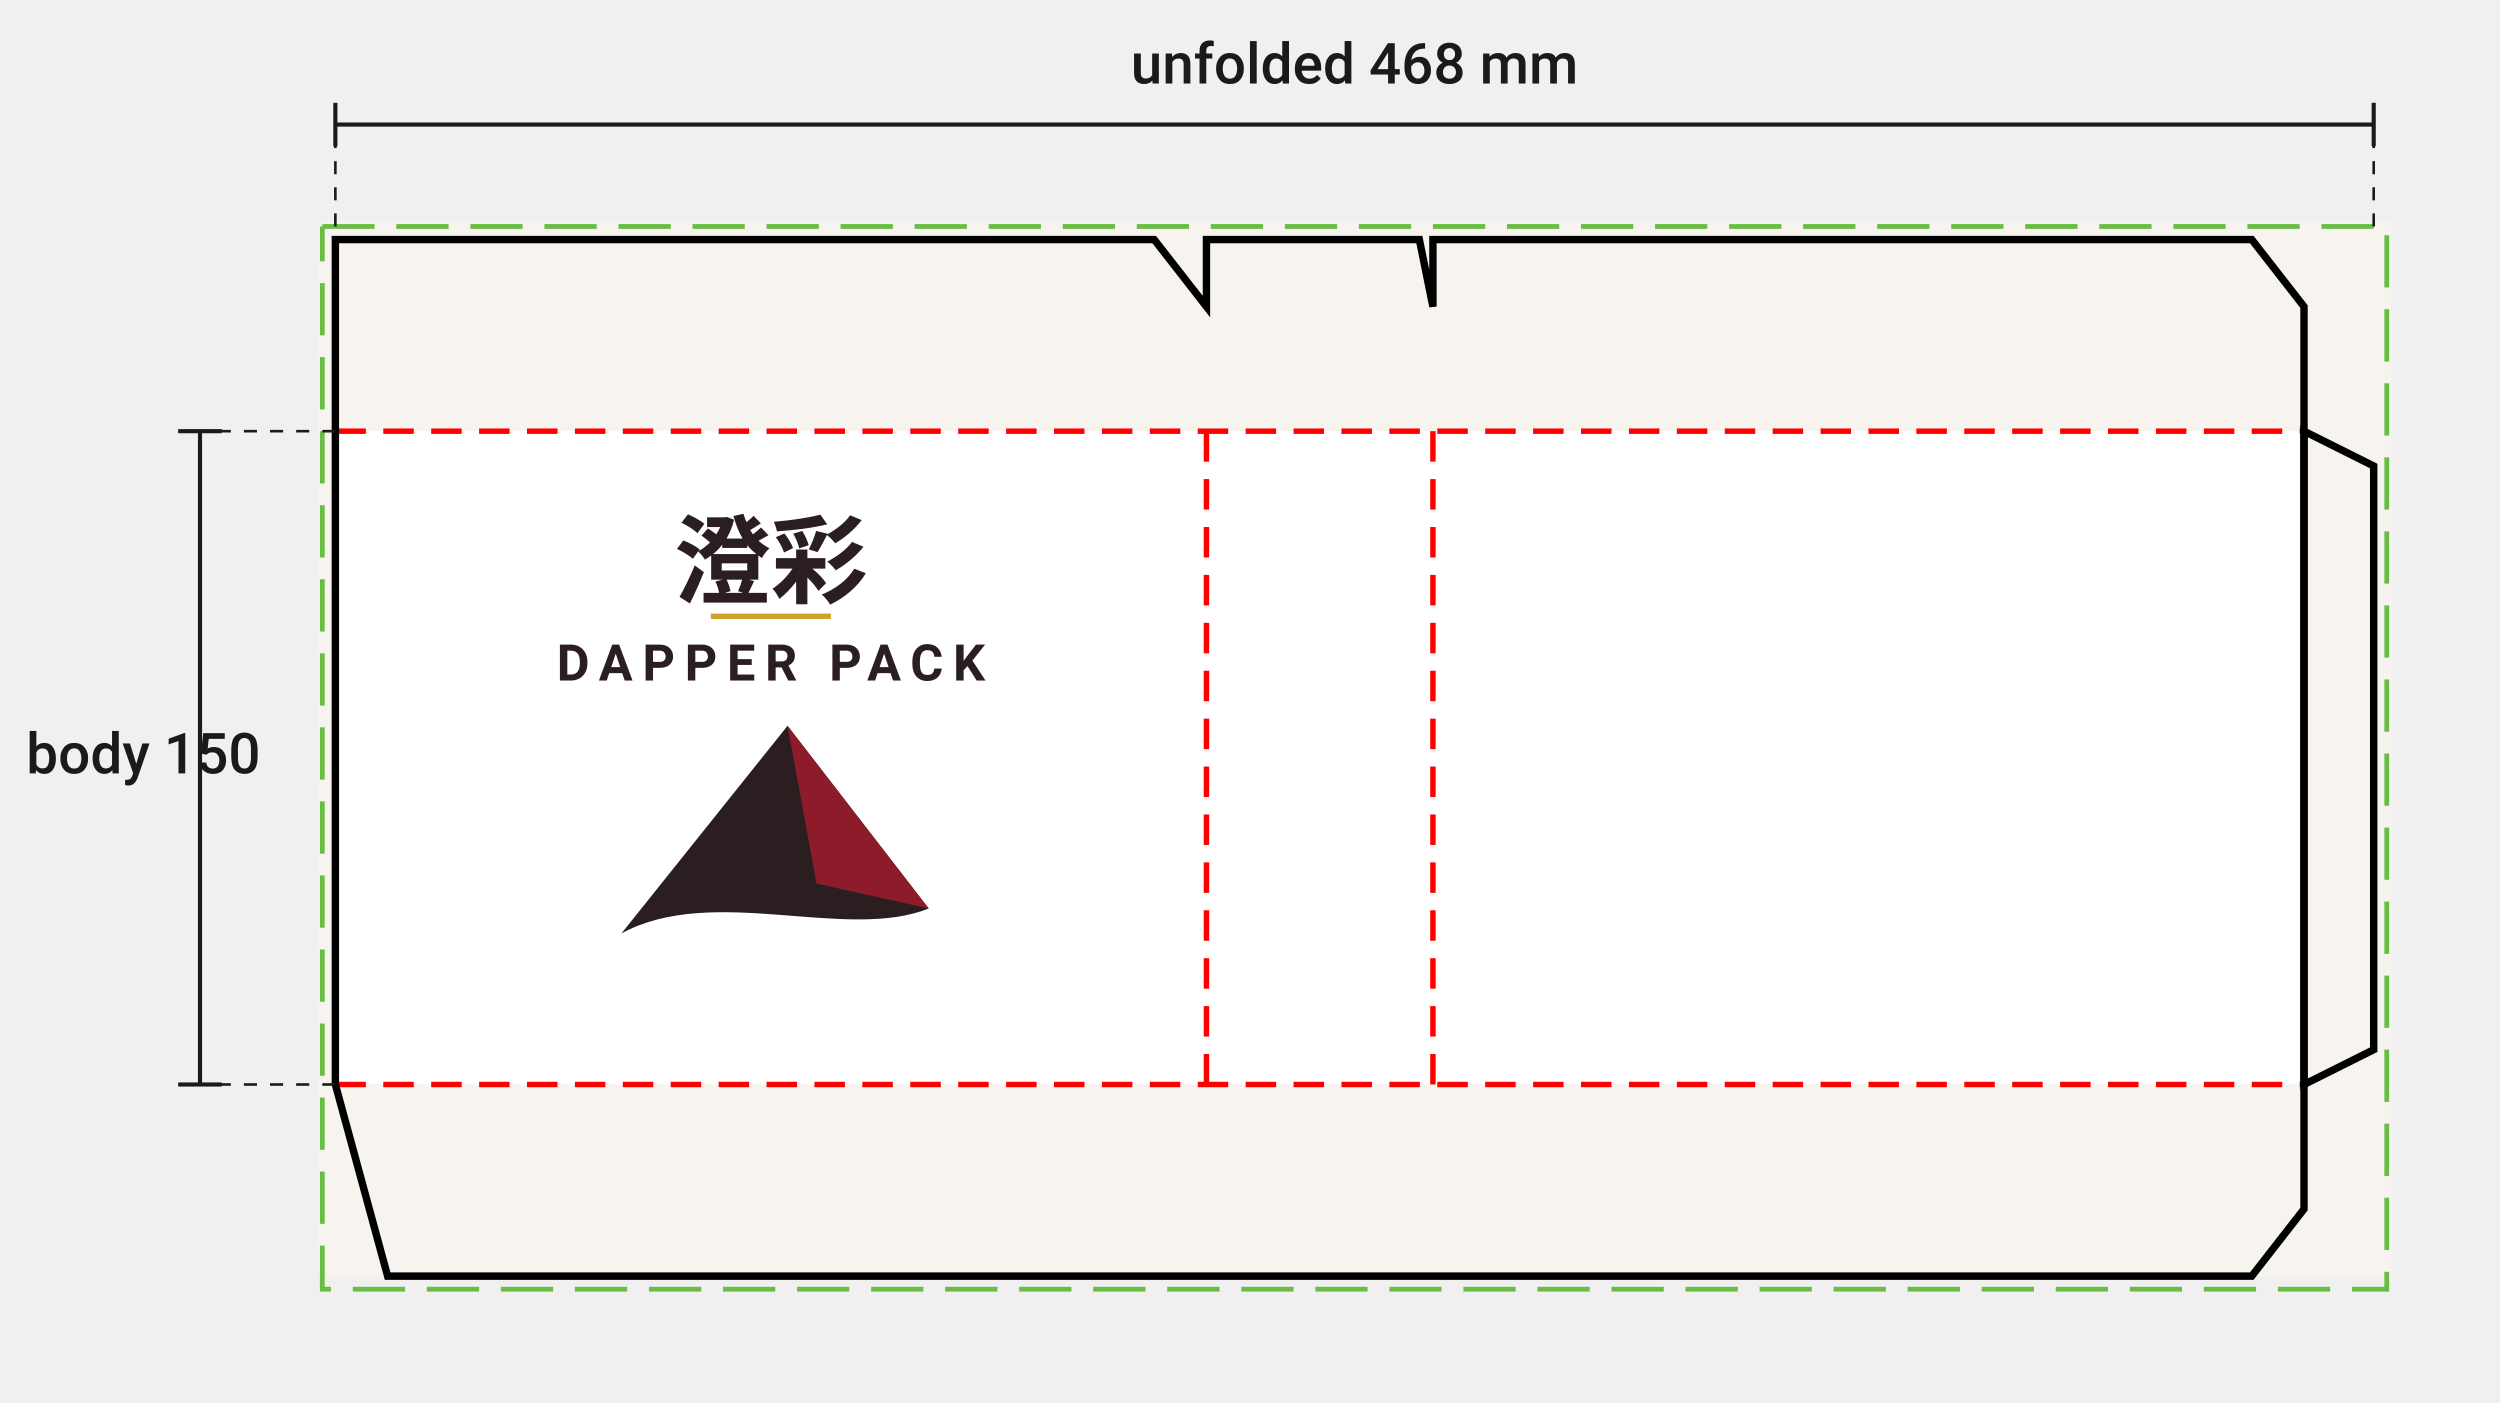
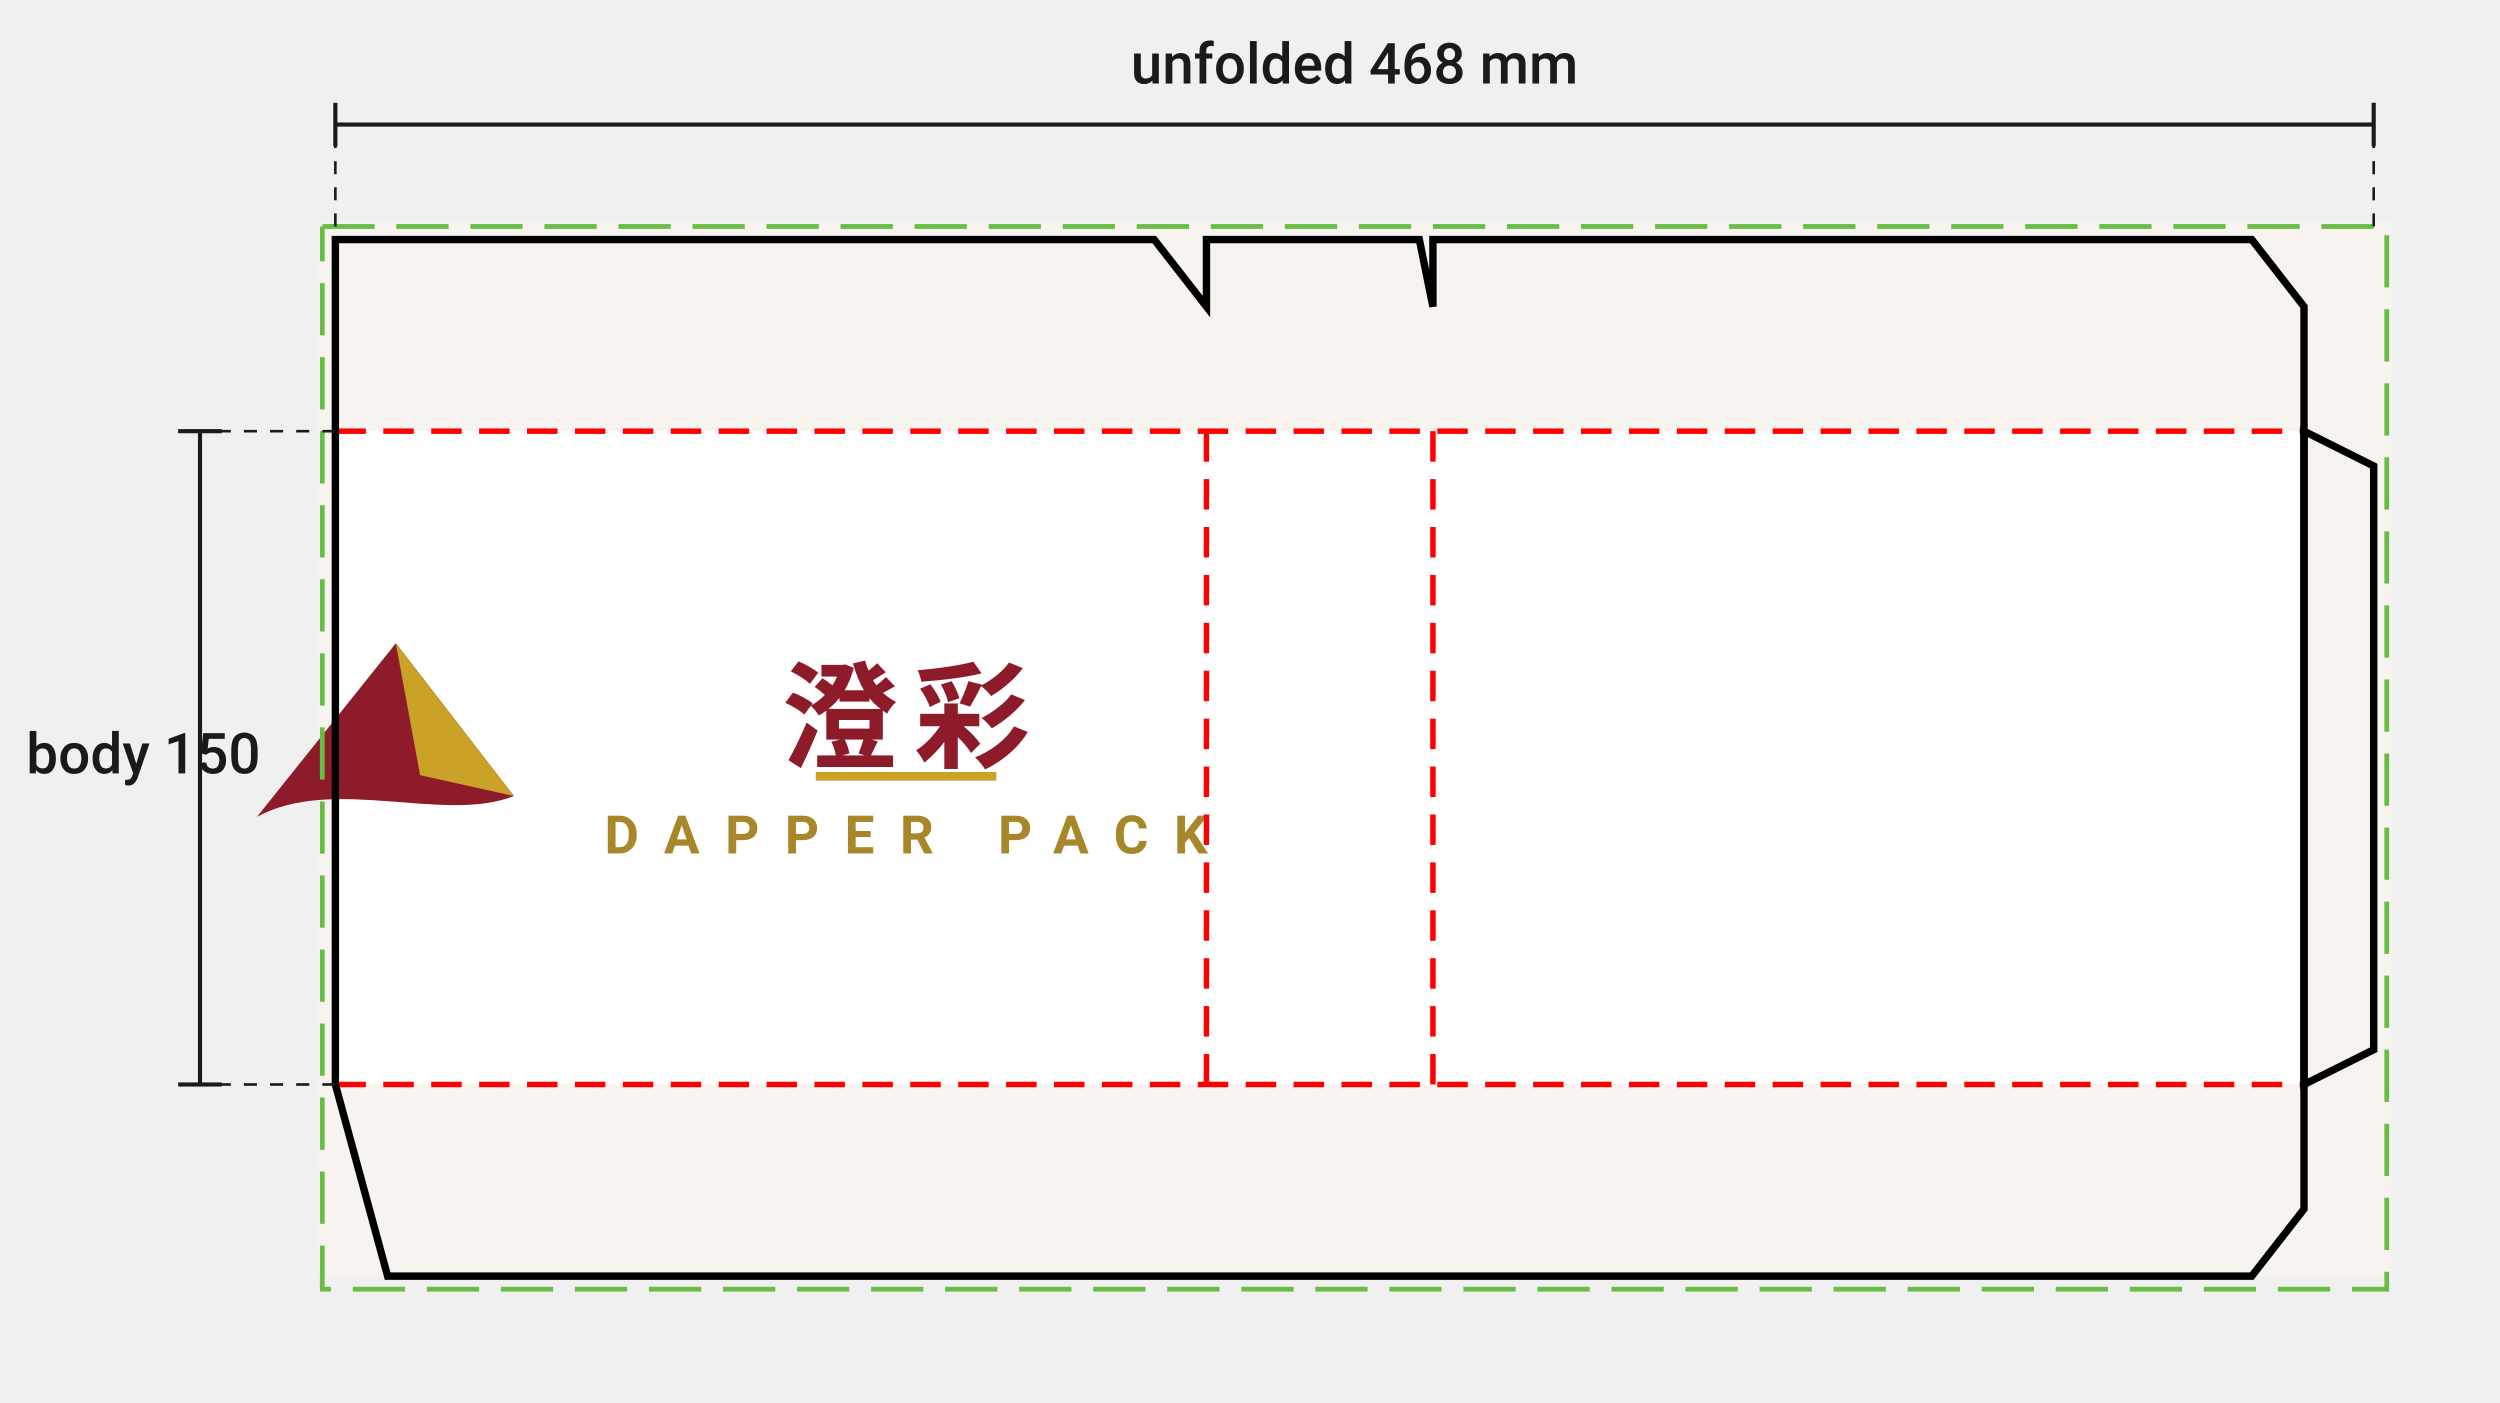
<svg xmlns="http://www.w3.org/2000/svg" viewBox="-77.0 -55.0 574.0 322.0" width="574" height="322" role="img" aria-labelledby="tbookstyle dbookstyle">
  <g>
    <rect class="blank" x="-4.00" y="-4.00" width="476.00" height="242.00" fill="#F7F4EF" />
    <rect x="0.00" y="44.00" width="200.00" height="150.00" fill="#FFFFFF" />
    <rect x="200.00" y="44.00" width="52.00" height="150.00" fill="#FFFFFF" />
    <rect x="252.00" y="44.00" width="200.00" height="150.00" fill="#FFFFFF" />
-     <g class="brand__mark" transform="translate(100.00 143.11) scale(0.4767)">
-       <path d="M -72 34 L 8 -66 L 76 22 C 36 38 -28 10 -72 34 Z" fill="#2A1E20" />
-       <path d="M 8 -66 L 76 22 L 22 10 Z" fill="#8E1B2A" />
+     <g class="brand__mark" transform="translate(10.69 119.00) scale(0.3985)">
+       <path d="M -72 34 L 8 -66 L 76 22 C 36 38 -28 10 -72 34 Z" fill="#8E1B2A" />
+       <path d="M 8 -66 L 76 22 L 22 10 Z" fill="#C9A227" />
    </g>
    <g class="wordmark">
-       <text x="100.00" y="74.06" font-family="ui-sans-serif,system-ui,-apple-system,'Segoe UI',Roboto,'Helvetica Neue',Arial,sans-serif" font-size="22.2" font-weight="600" fill="#2A1E20" text-anchor="middle" dominant-baseline="middle">澄彩</text>
-       <line x1="86.22" y1="86.50" x2="113.78" y2="86.50" stroke="#C9A227" stroke-width="1.22" />
-       <text x="100.00" y="98.06" font-family="ui-sans-serif,system-ui,-apple-system,'Segoe UI',Roboto,'Helvetica Neue',Arial,sans-serif" font-size="11.6" font-weight="600" fill="#2A1E20" letter-spacing="2.22" text-anchor="middle" dominant-baseline="middle">DAPPER PACK</text>
+       <text x="131.02" y="109.97" font-family="ui-sans-serif,system-ui,-apple-system,'Segoe UI',Roboto,'Helvetica Neue',Arial,sans-serif" font-size="26.6" font-weight="700" fill="#8E1B2A" letter-spacing="3.72" text-anchor="middle" dominant-baseline="middle">澄彩</text>
+       <line x1="110.30" y1="123.25" x2="151.75" y2="123.25" stroke="#C9A227" stroke-width="1.99" />
+       <text x="131.02" y="137.60" font-family="ui-sans-serif,system-ui,-apple-system,'Segoe UI',Roboto,'Helvetica Neue',Arial,sans-serif" font-size="12.2" font-weight="600" fill="#A8862A" letter-spacing="5.84" text-anchor="middle" dominant-baseline="middle">DAPPER PACK</text>
    </g>
    <line x1="200.00" y1="44.00" x2="200.00" y2="194.00" stroke="#FF0000" stroke-width="1.25" stroke-dasharray="7 4" />
    <line x1="252.00" y1="44.00" x2="252.00" y2="194.00" stroke="#FF0000" stroke-width="1.25" stroke-dasharray="7 4" />
    <line x1="0.00" y1="44.00" x2="452.00" y2="44.00" stroke="#FF0000" stroke-width="1.25" stroke-dasharray="7 4" />
    <line x1="0.00" y1="194.00" x2="452.00" y2="194.00" stroke="#FF0000" stroke-width="1.25" stroke-dasharray="7 4" />
    <path d="M0.00,44.00 L0.00,0.00 L188.00,0.00 L200.00,15.40 L200.00,0.00 L248.88,0.00 L252.00,15.40 L252.00,0.00 L440.00,0.00 L452.00,15.40 L452.00,44.00 L452.00,194.00 L452.00,222.60 L440.00,238.00 L248.88,238.00 L203.12,238.00 L188.00,238.00 L12.00,238.00 L0.00,194.00 Z" fill="none" stroke="#000000" stroke-width="1.7" stroke-linejoin="miter" />
    <line x1="452.00" y1="44.00" x2="452.00" y2="194.00" stroke="#FF0000" stroke-width="1.25" stroke-dasharray="7 4" />
    <path d="M452.00,44.00 L468.00,52.00 L468.00,186.00 L452.00,194.00 Z" fill="none" stroke="#000000" stroke-width="1.7" stroke-linejoin="miter" />
    <path d="M-3.00,-3.00 L471.00,-3.00 L471.00,241.00 L-3.00,241.00 L-3.00,-3.00" fill="none" stroke="#69BD44" stroke-width="1.1" stroke-dasharray="12 5" />
    <line x1="-0.00" y1="-26.40" x2="468.00" y2="-26.40" stroke="#1A1A1A" stroke-width="0.95" />
    <line x1="-0.00" y1="-3.00" x2="-0.00" y2="-31.40" stroke="#1A1A1A" stroke-width="0.6" stroke-dasharray="3 3" />
    <line x1="-0.00" y1="-31.40" x2="-0.00" y2="-21.40" stroke="#1A1A1A" stroke-width="0.95" />
    <line x1="468.00" y1="-3.00" x2="468.00" y2="-31.40" stroke="#1A1A1A" stroke-width="0.6" stroke-dasharray="3 3" />
    <line x1="468.00" y1="-31.40" x2="468.00" y2="-21.40" stroke="#1A1A1A" stroke-width="0.95" />
    <text x="234.00" y="-39.40" font-family="ui-sans-serif,system-ui,-apple-system,'Segoe UI',Roboto,'Helvetica Neue',Arial,sans-serif" font-size="13" font-weight="500" fill="#1A1A1A" text-anchor="middle" dominant-baseline="middle">unfolded 468 mm</text>
    <line x1="-31.08" y1="44.00" x2="-31.08" y2="194.00" stroke="#1A1A1A" stroke-width="0.95" />
    <line x1="-0.00" y1="44.00" x2="-36.08" y2="44.00" stroke="#1A1A1A" stroke-width="0.6" stroke-dasharray="3 3" />
    <line x1="-36.08" y1="44.00" x2="-26.08" y2="44.00" stroke="#1A1A1A" stroke-width="0.95" />
    <line x1="-0.00" y1="194.00" x2="-36.08" y2="194.00" stroke="#1A1A1A" stroke-width="0.6" stroke-dasharray="3 3" />
    <line x1="-36.08" y1="194.00" x2="-26.08" y2="194.00" stroke="#1A1A1A" stroke-width="0.95" />
    <text x="-44.08" y="119.00" font-family="ui-sans-serif,system-ui,-apple-system,'Segoe UI',Roboto,'Helvetica Neue',Arial,sans-serif" font-size="13" font-weight="500" fill="#1A1A1A" text-anchor="middle" dominant-baseline="middle">body 150</text>
  </g>
</svg>
